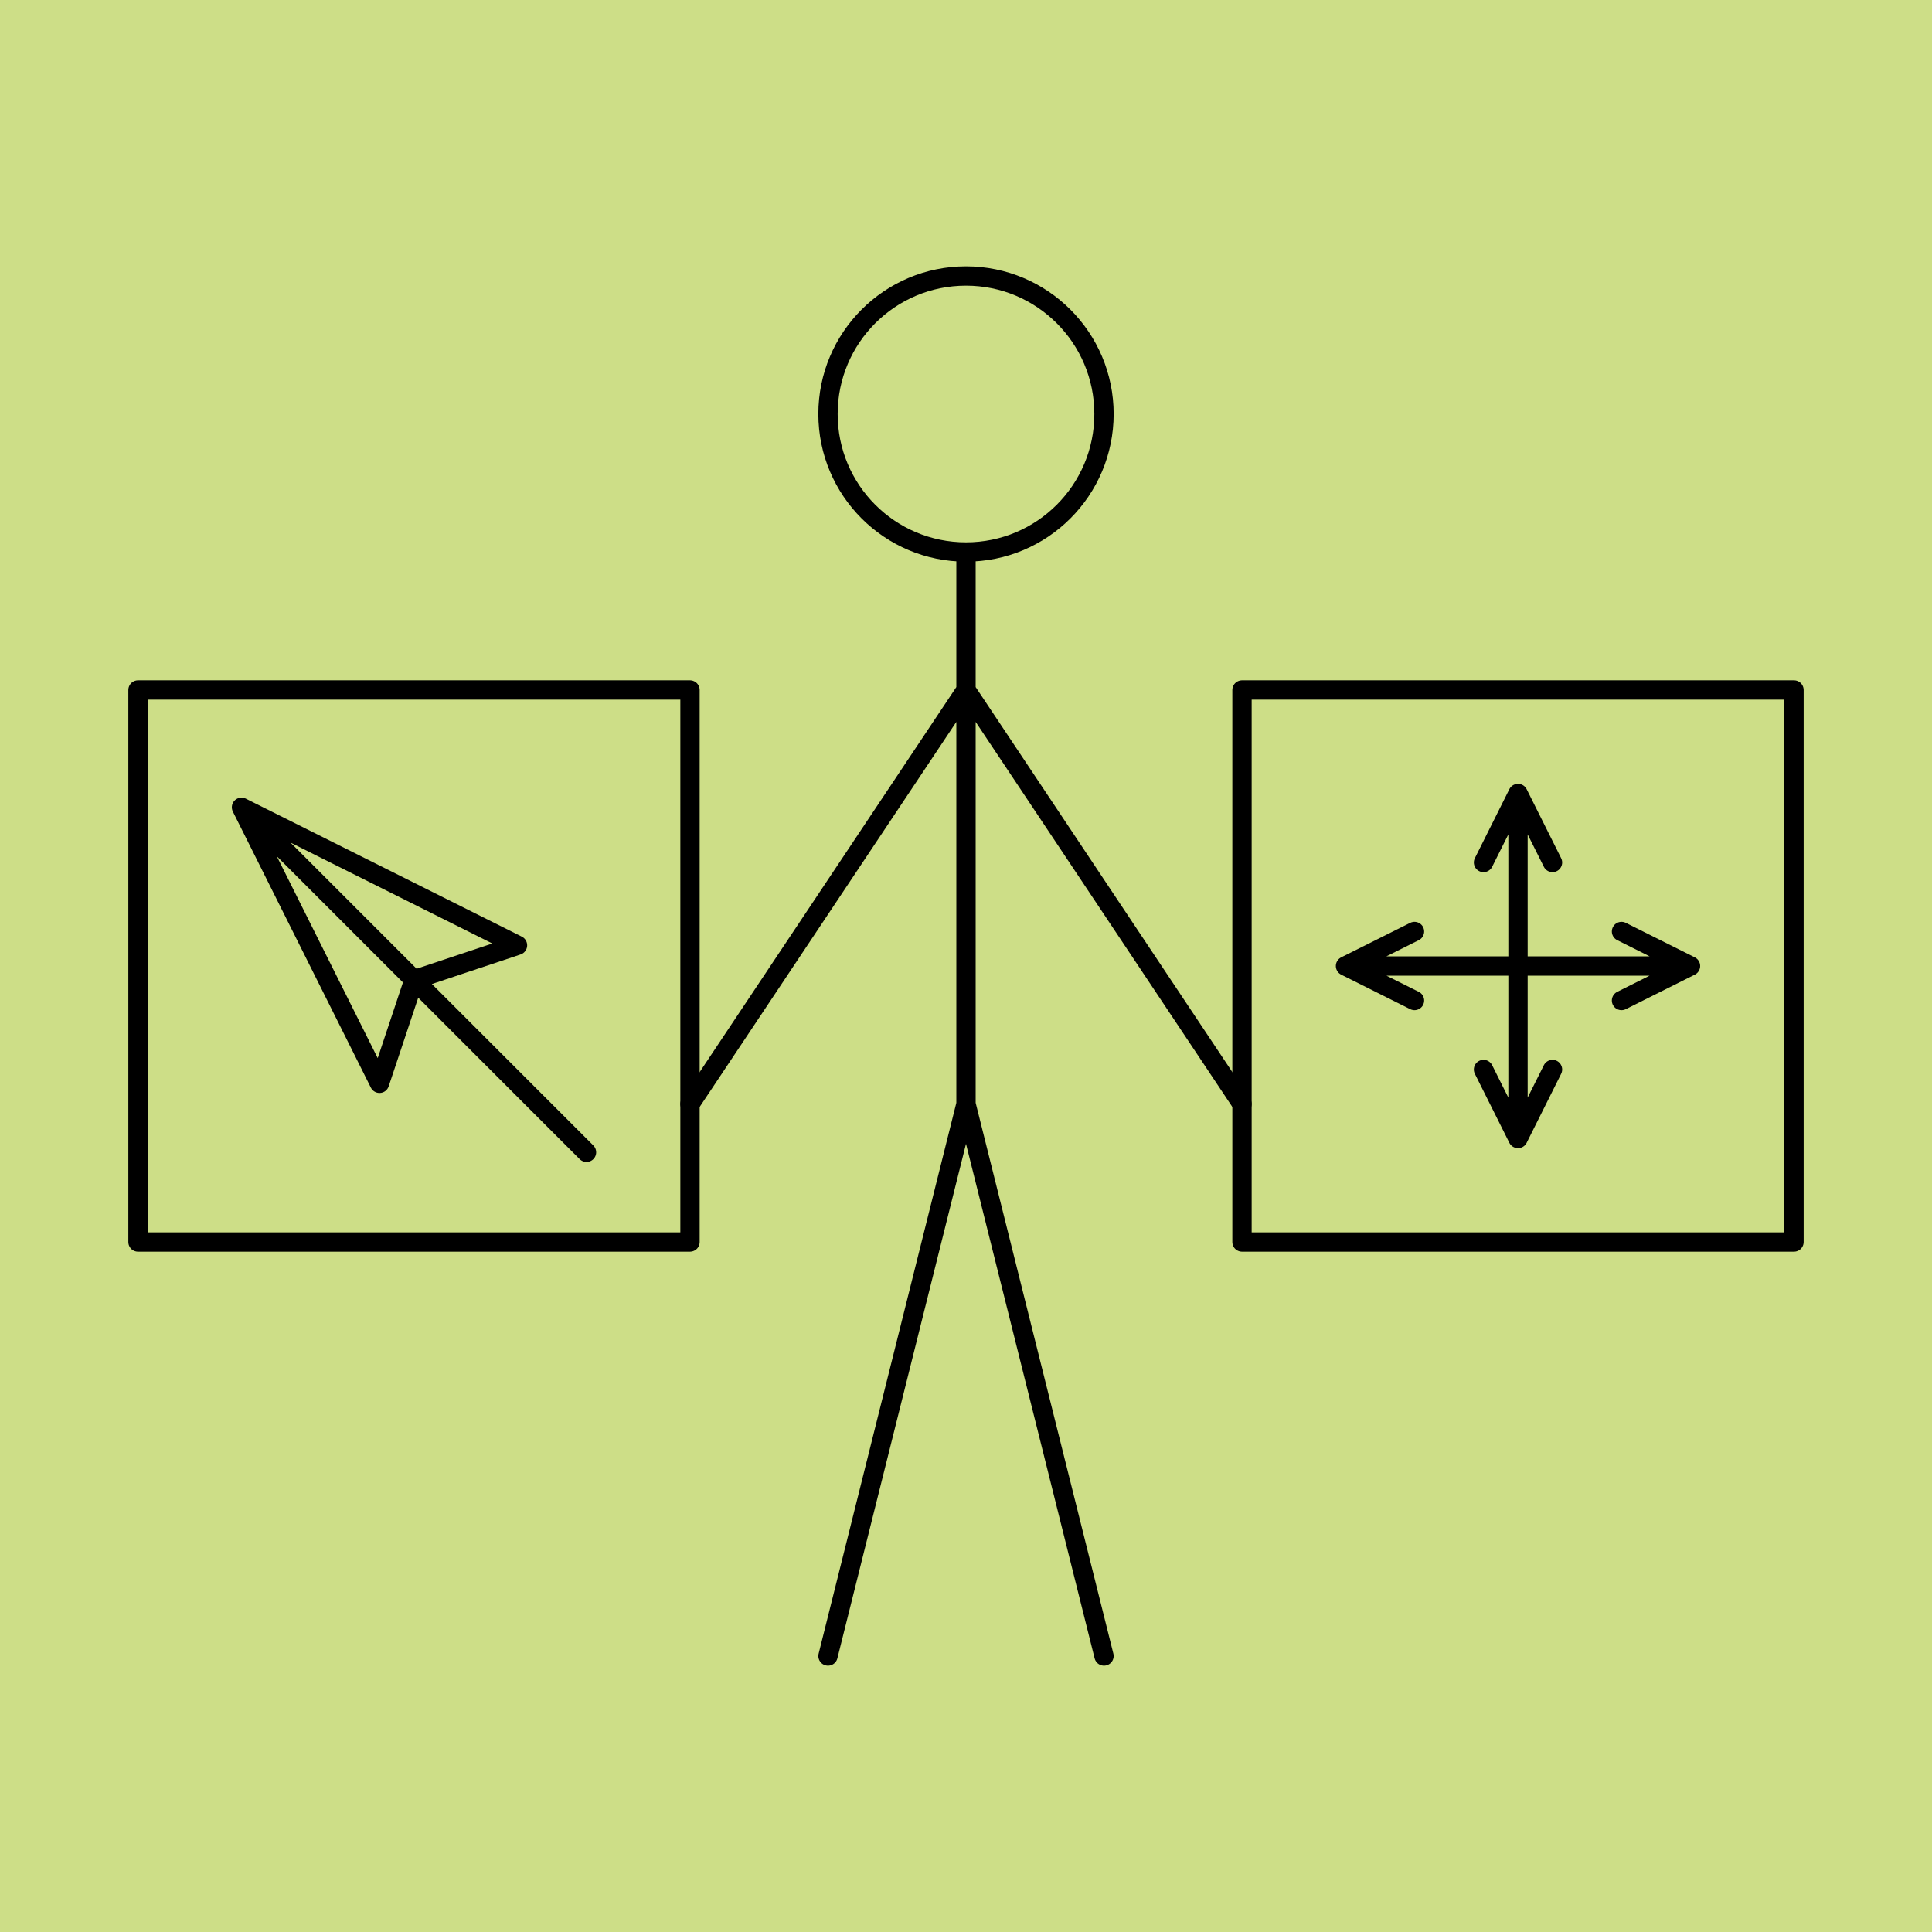
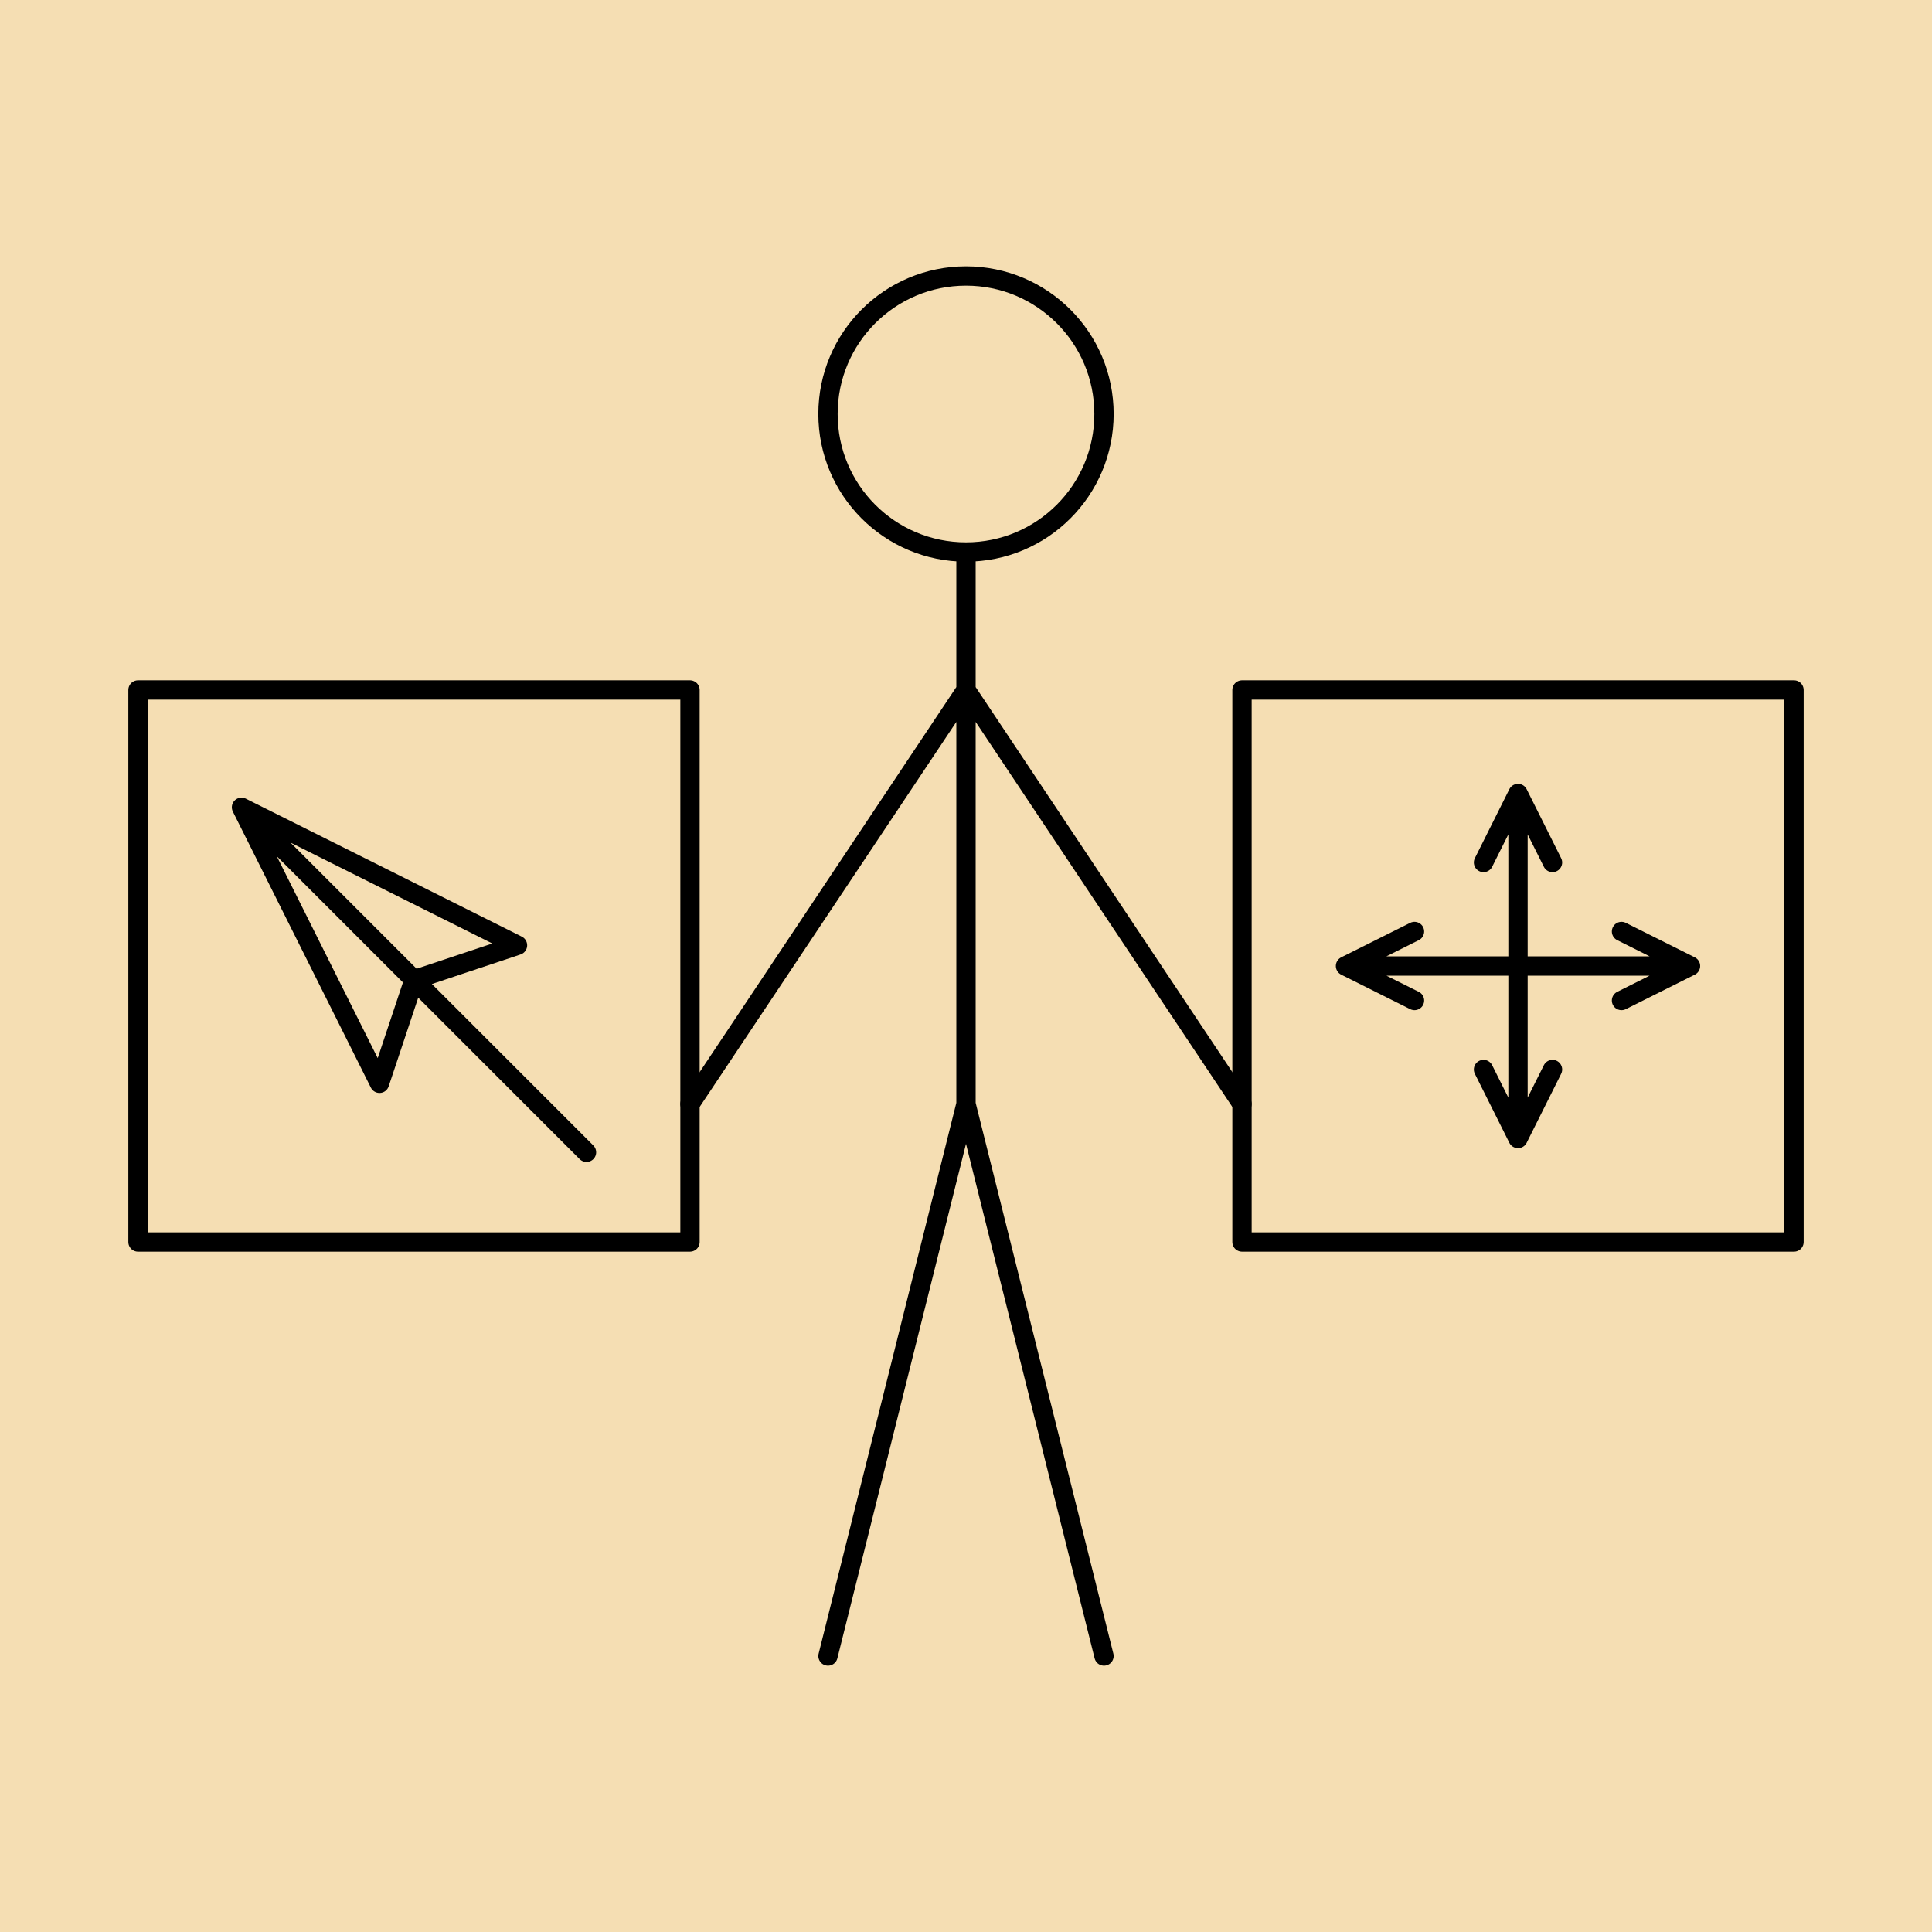
<svg xmlns="http://www.w3.org/2000/svg" viewBox="-35 -35 70 70" version="1.1" id="svg1">
  <defs id="defs1" />
  <g id="layer1">
-     <rect style="fill:#cdde87;fill-opacity:1;stroke:none;stroke-width:0.7;stroke-linecap:round;stroke-linejoin:round;stroke-dasharray:none" id="rect19" width="70" height="70" x="-35" y="-35" />
+     <rect style="fill:wheat;fill-opacity:1;stroke:none;stroke-width:0.7;stroke-linecap:round;stroke-linejoin:round;stroke-dasharray:none" id="rect19" width="70" height="70" x="-35" y="-35" />
    <path id="path4" style="fill:none;fill-opacity:1;stroke:#000000;stroke-width:0.7;stroke-linecap:round;stroke-linejoin:round;stroke-dasharray:none" d="M -10,5 0,-10 10,5 M -5,25 0,5 5,25 M 0,-15 V 5 m 5,-25 a 5,5 0 0 1 -5,5 5,5 0 0 1 -5,-5 5,5 0 0 1 5,-5 5,5 0 0 1 5,5 z" />
    <path id="path18" style="fill:none;fill-opacity:1;stroke:#000000;stroke-width:0.7;stroke-linecap:round;stroke-linejoin:round;stroke-dasharray:none" d="m -20,0.5 -1.25,3.75 -5,-10 10,5 z m -6.25,-6.25 12.5,12.5 M -30,-10 h 20 v 20 h -20 z" />
    <path id="rect10" style="fill:none;stroke:#000000;stroke-width:0.7;stroke-linecap:round;stroke-linejoin:round" d="M 10,-10 H 30 V 10 H 10 Z M 20,6.25 V -6.25 M 26.25,0 h -12.5 m 12.5,0 m -2.5,-1.25 2.5,1.25 -2.5,1.25 M 13.75,0 m 2.5,1.25 -2.5,-1.25 2.5,-1.25 M 20,6.25 M 21.25,3.75 20,6.25 18.75,3.75 m 1.25,-10 m -1.25,2.5 1.25,-2.5 1.25,2.5" />
  </g>
</svg>
